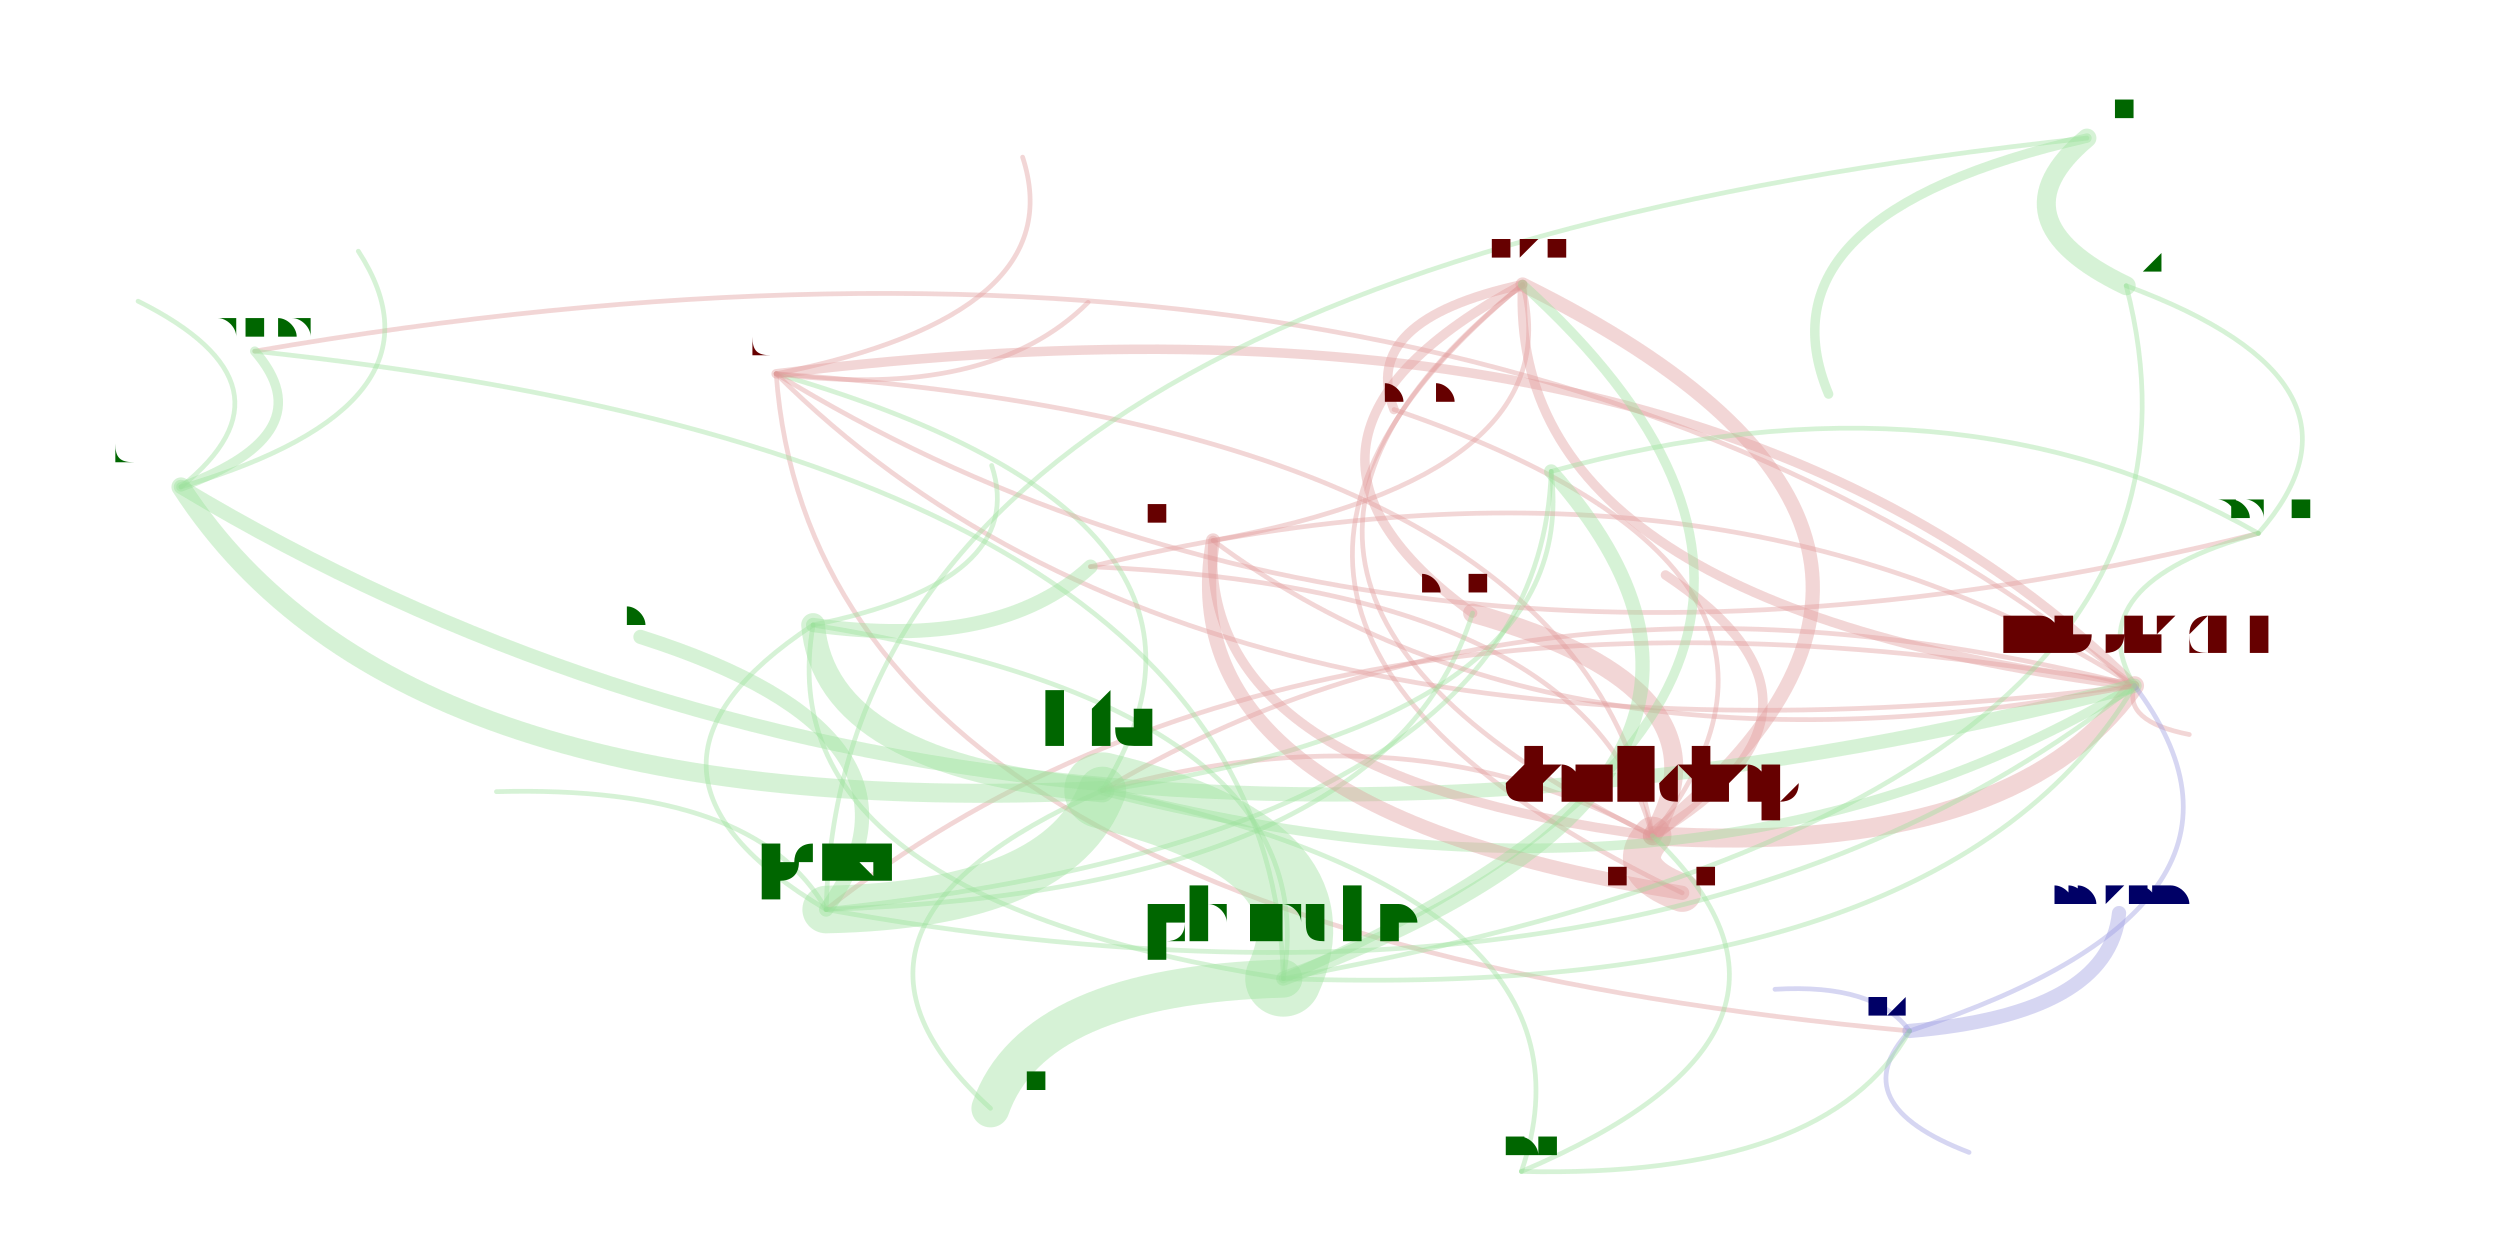
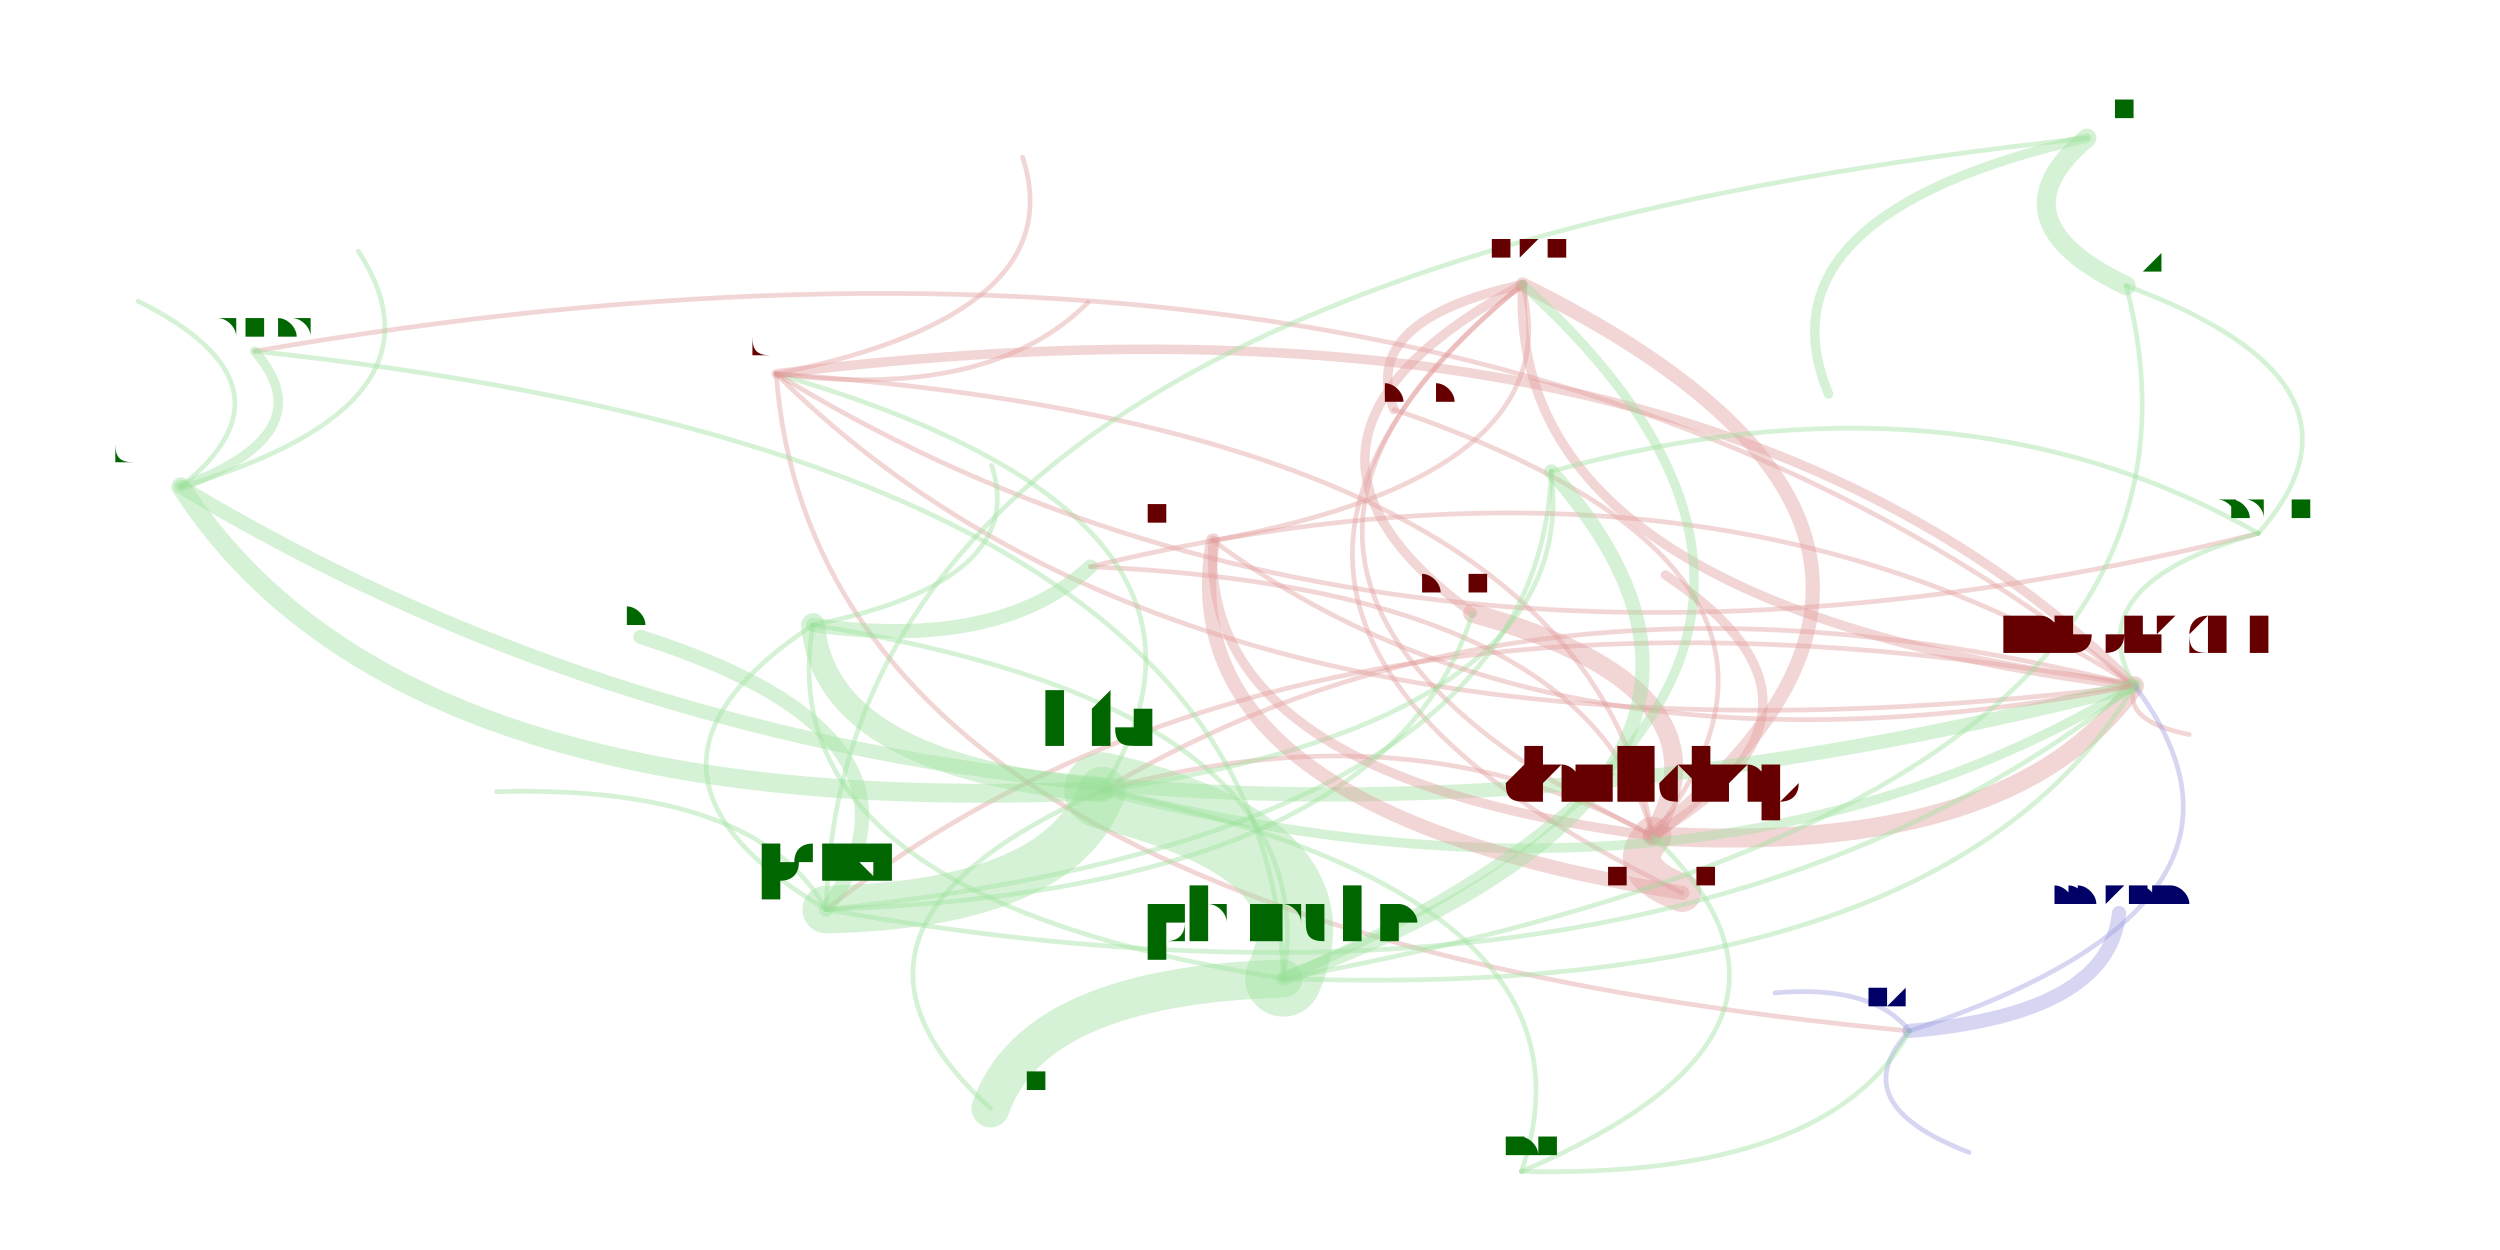
<svg xmlns="http://www.w3.org/2000/svg" width="4000" height="2000" viewBox="-0.025 -0.025 2.05 1.05">
  <style>
    path {
      fill: none;
      stroke-linecap: round;
      stroke-opacity: 0.4;
    }

    text {
      text-anchor: middle;
      alignment-baseline: hanging;
    }
  </style>
  <g opacity="0.4">
    <path d="M1.338 0.677 Q1.283 0.469 0.866 0.451" stroke="hsl(0.0,100%,35%)" stroke-width="0.004" />
    <path d="M1.338 0.677 Q1.516 0.454 1.121 0.319" stroke="hsl(0.0,100%,35%)" stroke-width="0.004" />
    <path d="M1.338 0.677 Q1.654 0.424 1.229 0.214" stroke="hsl(0.0,100%,35%)" stroke-width="0.012" />
    <path d="M1.338 0.677 Q1.411 0.553 1.187 0.490" stroke="hsl(0.0,100%,35%)" stroke-width="0.016" />
    <path d="M1.338 0.677 Q1.312 0.706 1.363 0.725" stroke="hsl(0.0,100%,35%)" stroke-width="0.032" />
    <path d="M1.338 0.677 Q1.136 0.566 0.876 0.639" stroke="hsl(0.0,100%,35%)" stroke-width="0.004" />
    <path d="M1.338 0.677 Q1.641 0.695 1.743 0.551" stroke="hsl(0.0,100%,35%)" stroke-width="0.016" />
    <path d="M1.338 0.677 Q1.518 0.570 1.349 0.458" stroke="hsl(0.0,100%,35%)" stroke-width="0.008" />
    <path d="M1.338 0.677 Q1.280 0.336 0.602 0.289" stroke="hsl(0.0,100%,35%)" stroke-width="0.004" />
    <path d="M1.229 0.214 Q1.216 0.485 1.743 0.551" stroke="hsl(0.0,100%,35%)" stroke-width="0.008" />
    <path d="M1.229 0.214 Q0.987 0.344 1.187 0.490" stroke="hsl(0.0,100%,35%)" stroke-width="0.008" />
    <path d="M1.229 0.214 Q1.091 0.244 1.121 0.319" stroke="hsl(0.0,100%,35%)" stroke-width="0.008" />
    <path d="M1.229 0.214 Q0.913 0.467 1.338 0.677" stroke="hsl(0.0,100%,35%)" stroke-width="0.004" />
    <path d="M1.229 0.214 Q0.887 0.496 1.363 0.725" stroke="hsl(0.0,100%,35%)" stroke-width="0.004" />
    <path d="M0.876 0.639 Q1.380 0.769 1.743 0.551" stroke="hsl(120.0,100%,35%)" stroke-width="0.008" />
    <path d="M0.876 0.639 Q1.279 0.580 1.253 0.371" stroke="hsl(120.0,100%,35%)" stroke-width="0.004" />
    <path d="M0.876 0.639 Q0.615 0.754 0.782 0.906" stroke="hsl(120.0,100%,35%)" stroke-width="0.004" />
    <path d="M0.876 0.639 Q1.019 0.410 0.602 0.289" stroke="hsl(120.0,100%,35%)" stroke-width="0.004" />
    <path d="M1.743 0.551 Q1.382 0.192 0.602 0.289" stroke="hsl(0.0,100%,35%)" stroke-width="0.008" />
    <path d="M1.743 0.551 Q1.385 0.325 0.866 0.451" stroke="hsl(0.0,100%,35%)" stroke-width="0.004" />
    <path d="M1.743 0.551 Q1.178 0.095 0.164 0.270" stroke="hsl(0.0,100%,35%)" stroke-width="0.004" />
    <path d="M1.743 0.551 Q1.043 0.425 0.644 0.739" stroke="hsl(0.0,100%,35%)" stroke-width="0.004" />
    <path d="M1.743 0.551 Q1.239 0.422 0.876 0.639" stroke="hsl(0.0,100%,35%)" stroke-width="0.004" />
    <path d="M1.743 0.551 Q1.733 0.581 1.789 0.592" stroke="hsl(0.0,100%,35%)" stroke-width="0.004" />
    <path d="M0.602 0.289 Q0.781 0.312 0.864 0.229" stroke="hsl(0.0,100%,35%)" stroke-width="0.004" />
-     <path d="M0.602 0.289 Q0.636 0.756 1.554 0.841" stroke="hsl(0.0,100%,35%)" stroke-width="0.004" />
+     <path d="M0.602 0.289 Q0.637 0.755 1.554 0.841" stroke="hsl(0.0,100%,35%)" stroke-width="0.004" />
    <path d="M0.602 0.289 Q0.852 0.239 0.809 0.107" stroke="hsl(0.0,100%,35%)" stroke-width="0.004" />
    <path d="M0.602 0.289 Q0.963 0.648 1.743 0.551" stroke="hsl(0.0,100%,35%)" stroke-width="0.004" />
    <path d="M0.602 0.289 Q1.118 0.605 1.847 0.423" stroke="hsl(0.0,100%,35%)" stroke-width="0.004" />
    <path d="M0.102 0.384 Q0.284 0.666 0.876 0.639" stroke="hsl(120.0,100%,35%)" stroke-width="0.016" />
    <path d="M0.102 0.384 Q0.208 0.299 0.066 0.228" stroke="hsl(120.0,100%,35%)" stroke-width="0.004" />
    <path d="M0.102 0.384 Q0.335 0.315 0.251 0.186" stroke="hsl(120.0,100%,35%)" stroke-width="0.004" />
    <path d="M0.102 0.384 Q0.789 0.796 1.743 0.551" stroke="hsl(120.0,100%,35%)" stroke-width="0.012" />
    <path d="M0.102 0.384 Q0.224 0.339 0.164 0.270" stroke="hsl(120.0,100%,35%)" stroke-width="0.008" />
    <path d="M1.703 0.091 Q1.621 0.160 1.736 0.215" stroke="hsl(120.0,100%,35%)" stroke-width="0.016" />
    <path d="M1.703 0.091 Q0.656 0.203 0.644 0.739" stroke="hsl(120.0,100%,35%)" stroke-width="0.004" />
    <path d="M1.703 0.091 Q1.423 0.155 1.486 0.306" stroke="hsl(120.0,100%,35%)" stroke-width="0.008" />
    <path d="M0.644 0.739 Q0.840 0.735 0.876 0.639" stroke="hsl(120.0,100%,35%)" stroke-width="0.04" />
    <path d="M0.644 0.739 Q1.344 0.865 1.743 0.551" stroke="hsl(120.0,100%,35%)" stroke-width="0.004" />
    <path d="M0.644 0.739 Q1.243 0.676 1.253 0.371" stroke="hsl(120.0,100%,35%)" stroke-width="0.004" />
    <path d="M0.644 0.739 Q1.114 0.723 1.187 0.490" stroke="hsl(120.0,100%,35%)" stroke-width="0.004" />
    <path d="M0.644 0.739 Q0.585 0.634 0.367 0.640" stroke="hsl(120.0,100%,35%)" stroke-width="0.004" />
    <path d="M0.644 0.739 Q0.749 0.593 0.488 0.510" stroke="hsl(120.0,100%,35%)" stroke-width="0.012" />
    <path d="M1.847 0.423 Q1.693 0.466 1.743 0.551" stroke="hsl(120.0,100%,35%)" stroke-width="0.004" />
    <path d="M1.847 0.423 Q1.958 0.297 1.736 0.215" stroke="hsl(120.0,100%,35%)" stroke-width="0.004" />
    <path d="M1.847 0.423 Q1.592 0.278 1.253 0.371" stroke="hsl(120.0,100%,35%)" stroke-width="0.004" />
    <path d="M1.554 0.841 Q1.721 0.827 1.730 0.742" stroke="hsl(240.0,100%,35%)" stroke-width="0.012" />
    <path d="M1.554 0.841 Q1.497 0.902 1.604 0.943" stroke="hsl(240.0,100%,35%)" stroke-width="0.004" />
    <path d="M1.554 0.841 Q1.881 0.734 1.743 0.551" stroke="hsl(240.0,100%,35%)" stroke-width="0.004" />
-     <path d="M1.554 0.841 Q1.525 0.801 1.441 0.806" stroke="hsl(240.0,100%,35%)" stroke-width="0.004" />
+     <path d="M1.554 0.841 Q1.523 0.802 1.441 0.809" stroke="hsl(240.0,100%,35%)" stroke-width="0.004" />
    <path d="M0.969 0.429 Q0.929 0.656 1.363 0.725" stroke="hsl(0.0,100%,35%)" stroke-width="0.012" />
    <path d="M0.969 0.429 Q1.259 0.645 1.743 0.551" stroke="hsl(0.0,100%,35%)" stroke-width="0.004" />
    <path d="M0.969 0.429 Q1.271 0.374 1.229 0.214" stroke="hsl(0.0,100%,35%)" stroke-width="0.004" />
    <path d="M0.969 0.429 Q0.955 0.627 1.338 0.677" stroke="hsl(0.0,100%,35%)" stroke-width="0.008" />
-     <path d="M1.228 0.959 Q1.485 0.965 1.554 0.841" stroke="hsl(120.0,100%,35%)" stroke-width="0.004" />
+     <path d="M1.228 0.959 Q1.486 0.965 1.554 0.841" stroke="hsl(120.0,100%,35%)" stroke-width="0.004" />
    <path d="M1.228 0.959 Q1.307 0.729 0.876 0.639" stroke="hsl(120.0,100%,35%)" stroke-width="0.004" />
    <path d="M1.228 0.959 Q1.509 0.840 1.338 0.677" stroke="hsl(120.0,100%,35%)" stroke-width="0.004" />
    <path d="M1.028 0.797 Q1.482 0.629 1.253 0.371" stroke="hsl(120.0,100%,35%)" stroke-width="0.012" />
    <path d="M1.028 0.797 Q1.018 0.361 0.164 0.270" stroke="hsl(120.0,100%,35%)" stroke-width="0.004" />
    <path d="M1.028 0.797 Q1.596 0.546 1.229 0.214" stroke="hsl(120.0,100%,35%)" stroke-width="0.008" />
    <path d="M1.028 0.797 Q1.078 0.688 0.876 0.639" stroke="hsl(120.0,100%,35%)" stroke-width="0.064" />
    <path d="M1.028 0.797 Q0.818 0.803 0.782 0.906" stroke="hsl(120.0,100%,35%)" stroke-width="0.032" />
    <path d="M1.028 0.797 Q1.583 0.817 1.743 0.551" stroke="hsl(120.0,100%,35%)" stroke-width="0.004" />
    <path d="M1.028 0.797 Q1.068 0.570 0.633 0.500" stroke="hsl(120.0,100%,35%)" stroke-width="0.004" />
    <path d="M1.028 0.797 Q1.848 0.648 1.736 0.215" stroke="hsl(120.0,100%,35%)" stroke-width="0.004" />
    <path d="M0.633 0.500 Q0.789 0.522 0.866 0.451" stroke="hsl(120.0,100%,35%)" stroke-width="0.012" />
    <path d="M0.633 0.500 Q0.643 0.618 0.876 0.639" stroke="hsl(120.0,100%,35%)" stroke-width="0.02" />
    <path d="M0.633 0.500 Q0.815 0.463 0.783 0.366" stroke="hsl(120.0,100%,35%)" stroke-width="0.004" />
    <path d="M0.633 0.500 Q0.593 0.728 1.028 0.797" stroke="hsl(120.0,100%,35%)" stroke-width="0.004" />
    <path d="M0.633 0.500 Q0.448 0.622 0.644 0.739" stroke="hsl(120.0,100%,35%)" stroke-width="0.004" />
  </g>
  <text x="1.338" y="0.645" font-size="0.063" fill="hsl(0.0,100%,20%)">danilchap</text>
  <text x="0.866" y="0.438" font-size="0.026" fill="hsl(120.0,100%,20%)">terelius</text>
  <text x="1.121" y="0.309" font-size="0.02" fill="hsl(0.0,100%,20%)">asapersson</text>
  <text x="1.229" y="0.192" font-size="0.043" fill="hsl(0.0,100%,20%)">ssilkin</text>
  <text x="1.187" y="0.475" font-size="0.031" fill="hsl(0.0,100%,20%)">sprang</text>
  <text x="1.363" y="0.705" font-size="0.04" fill="hsl(0.0,100%,20%)">philipel</text>
  <text x="0.876" y="0.601" font-size="0.076" fill="hsl(120.0,100%,20%)">hta</text>
  <text x="1.743" y="0.522" font-size="0.057" fill="hsl(0.0,100%,20%)">mbonadei</text>
  <text x="1.349" y="0.450" font-size="0.016" fill="hsl(0.0,100%,20%)">kthelgason</text>
  <text x="0.602" y="0.272" font-size="0.035" fill="hsl(0.0,100%,20%)">jleconte</text>
  <text x="0.102" y="0.365" font-size="0.039" fill="hsl(120.0,100%,20%)">dorhen</text>
  <text x="0.066" y="0.222" font-size="0.012" fill="hsl(120.0,100%,20%)">guidou</text>
  <text x="0.251" y="0.180" font-size="0.012" fill="hsl(120.0,100%,20%)">gustaf</text>
  <text x="0.164" y="0.259" font-size="0.023" fill="hsl(120.0,100%,20%)">titovartem</text>
  <text x="1.703" y="0.076" font-size="0.031" fill="hsl(120.0,100%,20%)">grulja</text>
  <text x="1.736" y="0.201" font-size="0.028" fill="hsl(120.0,100%,20%)">ilnik</text>
  <text x="0.644" y="0.713" font-size="0.052" fill="hsl(120.0,100%,20%)">perkj</text>
  <text x="1.486" y="0.298" font-size="0.016" fill="hsl(120.0,100%,20%)">alcooper</text>
  <text x="1.847" y="0.411" font-size="0.023" fill="hsl(120.0,100%,20%)">henrika</text>
  <text x="1.253" y="0.356" font-size="0.028" fill="hsl(120.0,100%,20%)">hbos</text>
  <text x="0.782" y="0.889" font-size="0.035" fill="hsl(120.0,100%,20%)">orphis</text>
-   <text x="1.554" y="0.825" font-size="0.033" fill="hsl(240.0,100%,20%)">jakobi</text>
+   <text x="1.554" y="0.824" font-size="0.033" fill="hsl(240.0,100%,20%)">jakobi</text>
  <text x="1.730" y="0.732" font-size="0.02" fill="hsl(240.0,100%,20%)">henrik.lundin</text>
  <text x="1.604" y="0.938" font-size="0.012" fill="hsl(240.0,100%,20%)">hlundin</text>
-   <text x="1.441" y="0.800" font-size="0.012" fill="hsl(240.0,100%,20%)">tomasl</text>
+   <text x="1.441" y="0.803" font-size="0.012" fill="hsl(240.0,100%,20%)">tomasl</text>
  <text x="0.969" y="0.414" font-size="0.031" fill="hsl(0.0,100%,20%)">jianjun.zhu</text>
  <text x="0.864" y="0.223" font-size="0.012" fill="hsl(0.0,100%,20%)">marpan</text>
  <text x="0.809" y="0.101" font-size="0.012" fill="hsl(0.0,100%,20%)">manashi</text>
  <text x="1.228" y="0.949" font-size="0.02" fill="hsl(120.0,100%,20%)">joachimr</text>
  <text x="1.789" y="0.586" font-size="0.012" fill="hsl(0.0,100%,20%)">xalep</text>
  <text x="0.367" y="0.634" font-size="0.012" fill="hsl(120.0,100%,20%)">diepbp</text>
  <text x="0.488" y="0.500" font-size="0.02" fill="hsl(120.0,100%,20%)">jonaso</text>
  <text x="1.028" y="0.763" font-size="0.068" fill="hsl(120.0,100%,20%)">phancke</text>
  <text x="0.633" y="0.480" font-size="0.04" fill="hsl(120.0,100%,20%)">tommi</text>
  <text x="0.783" y="0.361" font-size="0.012" fill="hsl(120.0,100%,20%)">eshr</text>
</svg>
